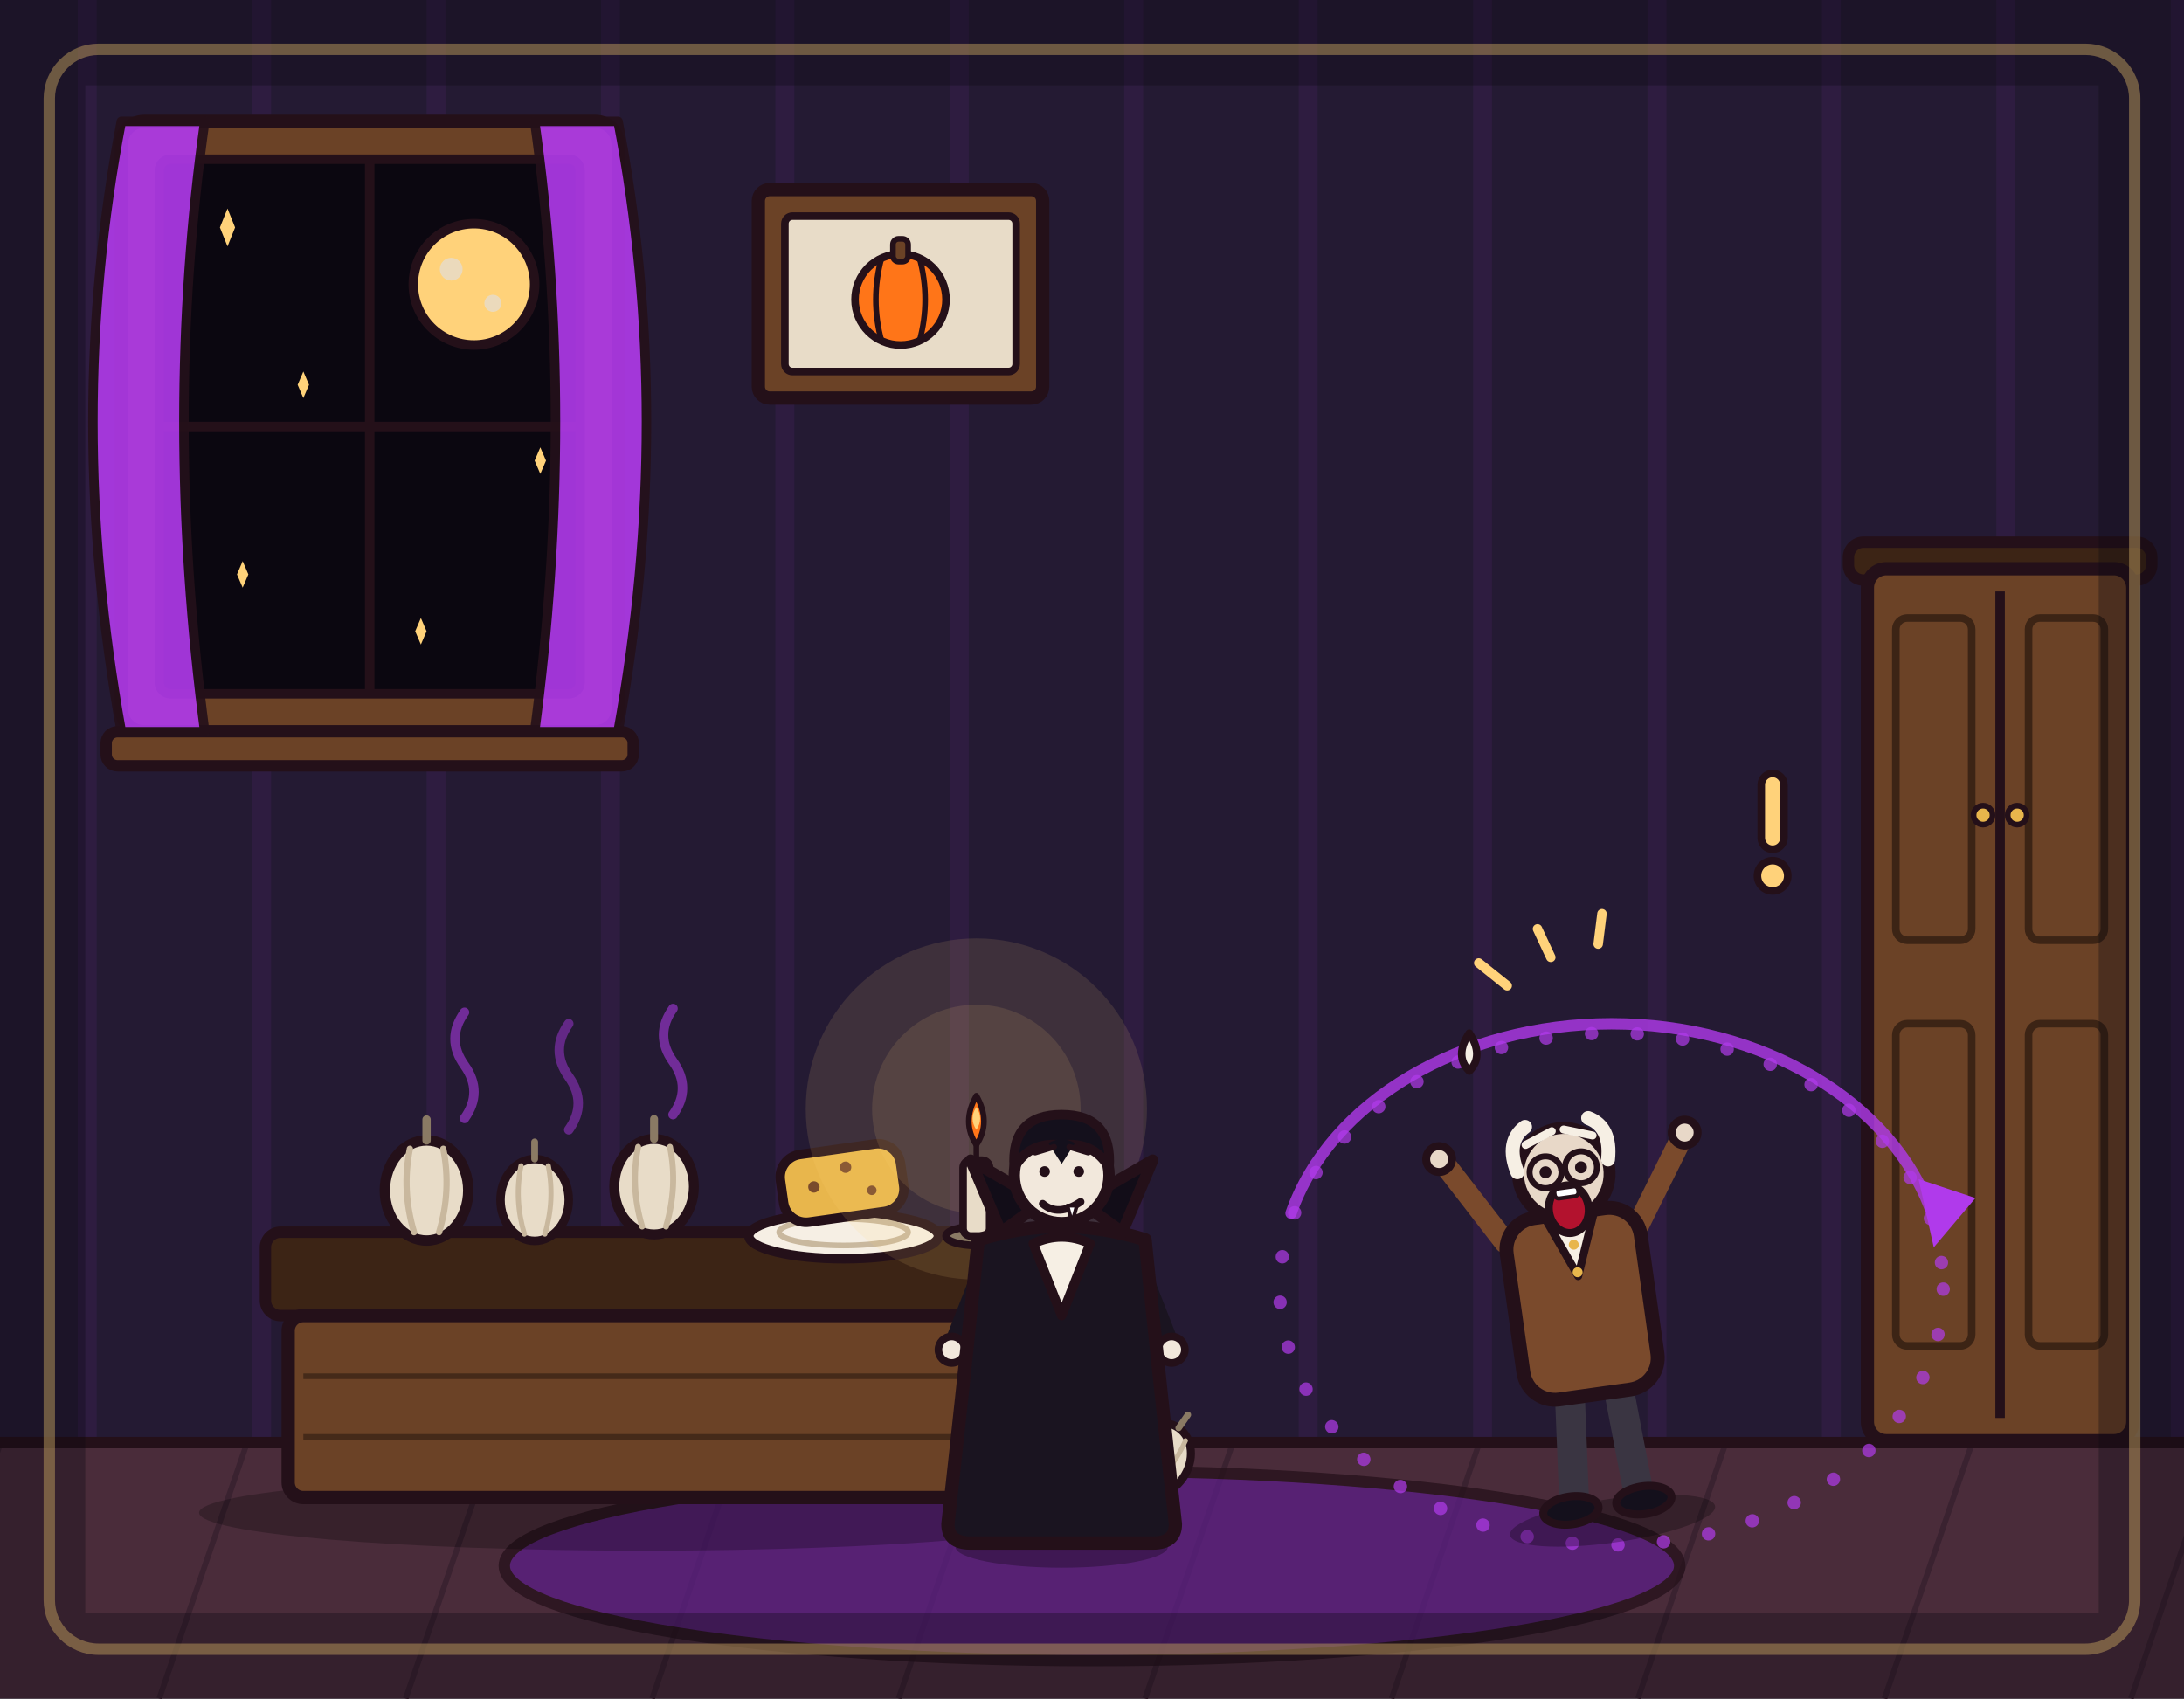
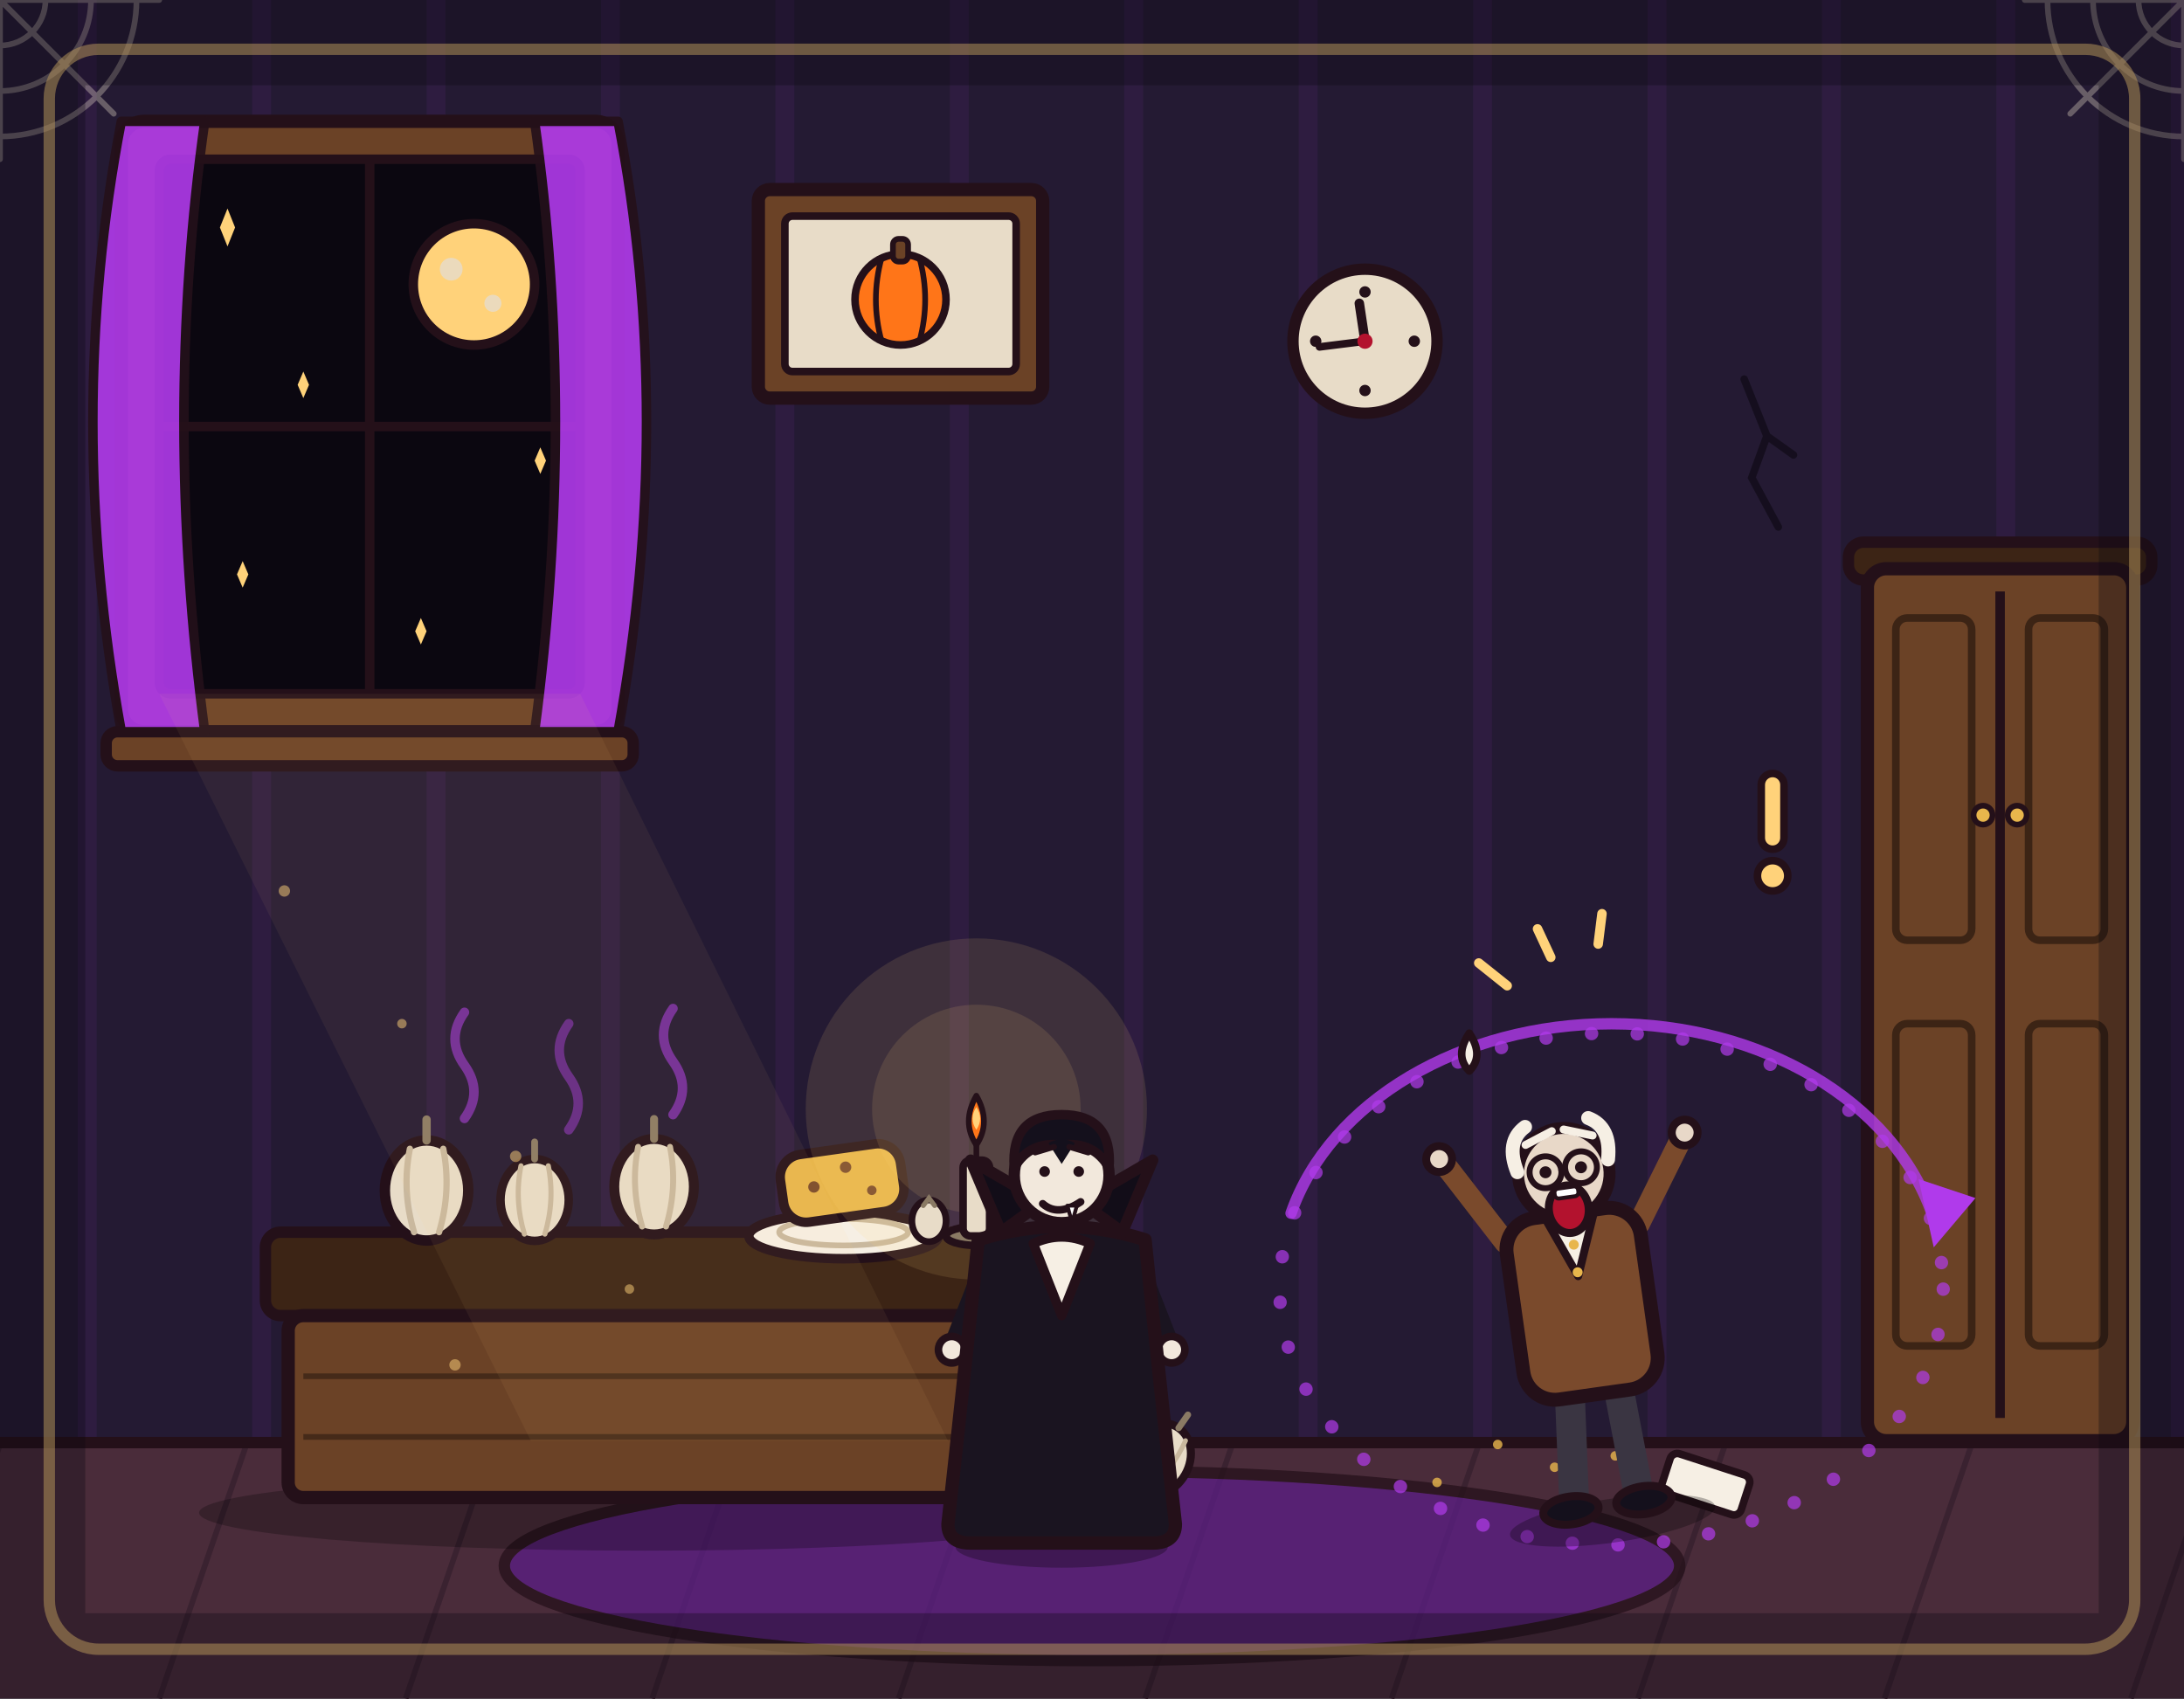
<svg xmlns="http://www.w3.org/2000/svg" viewBox="0 0 1152 896" width="1152" height="896">
  <rect x="0" y="0" width="1152" height="896" fill="#241a33" />
  <path d="M46 0V762M138 0V762M230 0V762M322 0V762M414 0V762M506 0V762M598 0V762M690 0V762M782 0V762M874 0V762M966 0V762M1058 0V762M1150 0V762" stroke="#b03aeb" stroke-width="10" opacity=".07" fill="none" />
  <g>
    <rect x="64" y="64" width="262" height="322" rx="12" fill="#6b4226" stroke="#241019" stroke-width="7" stroke-linejoin="round" />
    <rect x="84" y="84" width="222" height="282" rx="6" fill="#0b0710" stroke="#241019" stroke-width="5" stroke-linejoin="round" />
    <circle cx="250" cy="150" r="32" fill="#ffd27a" stroke="#241019" stroke-width="5" />
    <circle cx="238" cy="142" r="6" fill="#e8dcc8" opacity=".85" />
    <circle cx="260" cy="160" r="4.5" fill="#e8dcc8" opacity=".85" />
    <path d="M120 110 L124 120 L120 130 L116 120 Z" fill="#ffd27a" />
    <path d="M160 196 L163 203 L160 210 L157 203 Z" fill="#ffd27a" />
    <path d="M285 236 L288 243 L285 250 L282 243 Z" fill="#ffd27a" />
    <path d="M128 296 L131 303 L128 310 L125 303 Z" fill="#ffd27a" />
    <path d="M222 326 L225 333 L222 340 L219 333 Z" fill="#ffd27a" />
    <line x1="195" y1="84" x2="195" y2="366" stroke="#241019" stroke-width="5" />
    <line x1="84" y1="225" x2="306" y2="225" stroke="#241019" stroke-width="5" />
    <rect x="56" y="386" width="278" height="18" rx="6" fill="#6b4226" stroke="#241019" stroke-width="6" stroke-linejoin="round" />
    <path d="M64 64 Q34 220 64 386 L108 386 Q86 220 108 64 Z" fill="#b03aeb" opacity=".9" stroke="#241019" stroke-width="5" stroke-linejoin="round" />
    <path d="M326 64 Q356 220 326 386 L282 386 Q304 220 282 64 Z" fill="#b03aeb" opacity=".9" stroke="#241019" stroke-width="5" stroke-linejoin="round" />
  </g>
  <g>
    <rect x="400" y="100" width="150" height="110" rx="6" fill="#6b4226" stroke="#241019" stroke-width="7" stroke-linejoin="round" />
    <rect x="414" y="114" width="122" height="82" rx="4" fill="#e8dcc8" stroke="#241019" stroke-width="4" />
    <circle cx="475" cy="158" r="24" fill="#ff7518" stroke="#241019" stroke-width="4" />
    <path d="M465 136 Q459 158 465 180" fill="none" stroke="#241019" stroke-width="3" />
    <path d="M485 136 Q491 158 485 180" fill="none" stroke="#241019" stroke-width="3" />
    <rect x="471" y="126" width="8" height="12" rx="3" fill="#6b4226" stroke="#241019" stroke-width="3" />
  </g>
  <g>
    <rect x="975" y="286" width="160" height="20" rx="8" fill="#3c2415" stroke="#241019" stroke-width="6" stroke-linejoin="round" />
    <rect x="985" y="300" width="140" height="460" rx="10" fill="#6b4226" stroke="#241019" stroke-width="7" stroke-linejoin="round" />
    <line x1="1055" y1="312" x2="1055" y2="748" stroke="#241019" stroke-width="5" />
    <rect x="1000" y="326" width="40" height="170" rx="6" fill="none" stroke="#3c2415" stroke-width="4" />
    <rect x="1070" y="326" width="40" height="170" rx="6" fill="none" stroke="#3c2415" stroke-width="4" />
    <rect x="1000" y="540" width="40" height="170" rx="6" fill="none" stroke="#3c2415" stroke-width="4" />
    <rect x="1070" y="540" width="40" height="170" rx="6" fill="none" stroke="#3c2415" stroke-width="4" />
    <circle cx="1046" cy="430" r="5" fill="#e8b64c" stroke="#241019" stroke-width="3" />
    <circle cx="1064" cy="430" r="5" fill="#e8b64c" stroke="#241019" stroke-width="3" />
    <rect x="995" y="760" width="20" height="26" rx="4" fill="#3c2415" stroke="#241019" stroke-width="5" />
    <rect x="1095" y="760" width="20" height="26" rx="4" fill="#3c2415" stroke="#241019" stroke-width="5" />
  </g>
  <rect x="0" y="760" width="1152" height="136" fill="#4a2c3a" />
  <path d="M0 762 L-46 896M130 762 L84 896M260 762 L214 896M390 762 L344 896M520 762 L474 896M650 762 L604 896M780 762 L734 896M910 762 L864 896M1040 762 L994 896M1170 762 L1124 896" stroke="#3a2230" stroke-width="3" fill="none" />
  <line x1="0" y1="761" x2="1152" y2="761" stroke="#241019" stroke-width="6" stroke-linecap="round" />
  <ellipse cx="576" cy="826" rx="310" ry="50" fill="#5b1e86" stroke="#241019" stroke-width="6" stroke-linejoin="round" opacity="0.75" />
  <ellipse cx="340" cy="798" rx="235" ry="20" fill="#000000" opacity="0.25" />
  <rect x="140" y="650" width="400" height="44" rx="8" fill="#3c2415" stroke="#241019" stroke-width="6" stroke-linejoin="round" />
  <rect x="152" y="694" width="376" height="96" rx="8" fill="#6b4226" stroke="#241019" stroke-width="7" stroke-linejoin="round" />
  <path d="M160 726 L520 726M160 758 L520 758" stroke="#3c2415" stroke-width="3" opacity=".8" fill="none" />
  <g transform="translate(225 628) scale(1.1)">
    <ellipse cx="0" cy="0" rx="20" ry="24" fill="#e8dcc8" stroke="#241019" stroke-width="5" stroke-linejoin="round" />
    <path d="M0 -24 L0 -34" fill="none" stroke="#8a7a64" stroke-width="4" stroke-linecap="round" />
    <path d="M-8 -20 Q-12 0 -6 20" fill="none" stroke="#c9b89e" stroke-width="3" stroke-linecap="round" />
    <path d="M8 -20 Q12 0 6 20" fill="none" stroke="#c9b89e" stroke-width="3" stroke-linecap="round" />
  </g>
  <g transform="translate(282 633) scale(0.9)">
    <ellipse cx="0" cy="0" rx="20" ry="24" fill="#e8dcc8" stroke="#241019" stroke-width="5" stroke-linejoin="round" />
    <path d="M0 -24 L0 -34" fill="none" stroke="#8a7a64" stroke-width="4" stroke-linecap="round" />
    <path d="M-8 -20 Q-12 0 -6 20" fill="none" stroke="#c9b89e" stroke-width="3" stroke-linecap="round" />
    <path d="M8 -20 Q12 0 6 20" fill="none" stroke="#c9b89e" stroke-width="3" stroke-linecap="round" />
  </g>
  <g transform="translate(345 626) scale(1.05)">
    <ellipse cx="0" cy="0" rx="20" ry="24" fill="#e8dcc8" stroke="#241019" stroke-width="5" stroke-linejoin="round" />
    <path d="M0 -24 L0 -34" fill="none" stroke="#8a7a64" stroke-width="4" stroke-linecap="round" />
    <path d="M-8 -20 Q-12 0 -6 20" fill="none" stroke="#c9b89e" stroke-width="3" stroke-linecap="round" />
    <path d="M8 -20 Q12 0 6 20" fill="none" stroke="#c9b89e" stroke-width="3" stroke-linecap="round" />
  </g>
  <ellipse cx="445" cy="652" rx="50" ry="12" fill="#f6efe4" stroke="#241019" stroke-width="5" />
  <ellipse cx="445" cy="650" rx="34" ry="7" fill="none" stroke="#c9b89e" stroke-width="3" />
  <g transform="rotate(-8 445 630)">
    <rect x="413" y="606" width="64" height="36" rx="12" fill="#e8b64c" stroke="#241019" stroke-width="5" stroke-linejoin="round" />
    <circle cx="430" cy="624" r="3" fill="#7a4a2c" />
    <circle cx="448" cy="616" r="3" fill="#7a4a2c" />
    <circle cx="460" cy="630" r="2.5" fill="#7a4a2c" />
  </g>
  <circle cx="515" cy="585" r="90" fill="#ffd27a" opacity="0.12" />
  <circle cx="515" cy="585" r="55" fill="#ffd27a" opacity="0.12" />
  <ellipse cx="515" cy="652" rx="16" ry="5" fill="#8a7a64" stroke="#241019" stroke-width="4" />
  <rect x="508" y="612" width="14" height="40" rx="4" fill="#e8dcc8" stroke="#241019" stroke-width="4" />
  <line x1="515" y1="612" x2="515" y2="604" stroke="#241019" stroke-width="3" stroke-linecap="round" />
  <path d="M515 604 Q507 592 515 578 Q523 592 515 604 Z" fill="#ff7518" stroke="#241019" stroke-width="3" stroke-linejoin="round" />
  <path d="M515 596 Q511 590 515 584 Q519 590 515 596 Z" fill="#ffd27a" />
  <path d="M245 590 q10 -14 0 -28 q-10 -14 0 -28" fill="none" stroke="#b03aeb" stroke-width="5" stroke-linecap="round" opacity=".55" />
  <path d="M300 596 q10 -14 0 -28 q-10 -14 0 -28" fill="none" stroke="#b03aeb" stroke-width="5" stroke-linecap="round" opacity=".45" />
  <path d="M355 588 q10 -14 0 -28 q-10 -14 0 -28" fill="none" stroke="#b03aeb" stroke-width="5" stroke-linecap="round" opacity=".55" />
  <g transform="translate(610 770) rotate(35) scale(0.85)">
    <ellipse cx="0" cy="0" rx="20" ry="24" fill="#e8dcc8" stroke="#241019" stroke-width="5" stroke-linejoin="round" />
    <path d="M0 -24 L0 -34" fill="none" stroke="#8a7a64" stroke-width="4" stroke-linecap="round" />
    <path d="M-8 -20 Q-12 0 -6 20" fill="none" stroke="#c9b89e" stroke-width="3" stroke-linecap="round" />
    <path d="M8 -20 Q12 0 6 20" fill="none" stroke="#c9b89e" stroke-width="3" stroke-linecap="round" />
  </g>
+   <g transform="translate(720 180)">
+     <circle cx="0" cy="0" r="38" fill="#e8dcc8" stroke="#241019" stroke-width="6" />
+     <circle cx="0" cy="-26" r="3" fill="#241019" />
+     <circle cx="26" cy="0" r="3" fill="#241019" />
+     <circle cx="0" cy="26" r="3" fill="#241019" />
+     <circle cx="-26" cy="0" r="3" fill="#241019" />
+     <line x1="0" y1="0" x2="-3" y2="-20" stroke="#241019" stroke-width="5" stroke-linecap="round" />
+     <line x1="0" y1="0" x2="-24" y2="3" stroke="#241019" stroke-width="4" stroke-linecap="round" />
+     <circle cx="0" cy="0" r="4" fill="#b3122e" />
+   </g>
+   <g fill="none" stroke="#e8dcc8" stroke-width="3" opacity=".35" stroke-linecap="round">
+     <path d="M0 0 L84 0 M0 0 L0 84 M0 0 L60 60" />
+     <path d="M24 0 A24 24 0 0 1 0 24 M48 0 A48 48 0 0 1 0 48 M72 0 A72 72 0 0 1 0 72" />
+   </g>
+   <g fill="none" stroke="#e8dcc8" stroke-width="3" opacity=".35" stroke-linecap="round" transform="translate(1152 0) scale(-1 1)">
+     <path d="M0 0 L84 0 M0 0 L0 84 M0 0 L60 60" />
+     <path d="M24 0 A24 24 0 0 1 0 24 M48 0 A48 48 0 0 1 0 48 M72 0 A72 72 0 0 1 0 72" />
+   </g>
+   <path d="M920 200 L932 230 L924 252 L938 278 M932 230 L946 240" fill="none" stroke="#0b0710" stroke-width="4" opacity=".6" stroke-linecap="round" />
+   <polygon points="84,366 306,366 500,760 280,760" fill="#ffd27a" opacity=".06" />
+   <g fill="#ffd27a" opacity=".5">
+     <circle cx="150" cy="470" r="3" />
+     <circle cx="212" cy="540" r="2.5" />
+     <circle cx="272" cy="610" r="3" />
+     <circle cx="332" cy="680" r="2.5" />
+     <circle cx="240" cy="720" r="3" />
+   </g>
+   <ellipse cx="490" cy="644" rx="9" ry="11" fill="#e8dcc8" stroke="#241019" stroke-width="3.5" />
+   <path d="M487 636 L490 632 L493 636" fill="none" stroke="#8a7a64" stroke-width="2.5" stroke-linecap="round" />
+   <g fill="#e8b64c" opacity=".8">
+     <circle cx="790" cy="762" r="2.5" />
+     <circle cx="820" cy="774" r="2.5" />
+     <circle cx="758" cy="782" r="2.5" />
+     <circle cx="852" cy="768" r="2.5" />
+   </g>
+   <g transform="rotate(18 900 782)">
+     <rect x="878" y="772" width="44" height="22" rx="4" fill="#f6efe4" stroke="#241019" stroke-width="4" />
+   </g>
  <g transform="translate(560 812)">
    <ellipse cx="0" cy="4" rx="56" ry="11" fill="#000000" opacity="0.28" />
    <path d="M-12 -62 L-16 -6" fill="none" stroke="#241a2e" stroke-width="15" stroke-linecap="round" />
    <path d="M12 -62 L16 -6" fill="none" stroke="#241a2e" stroke-width="15" stroke-linecap="round" />
    <ellipse cx="-18" cy="-4" rx="15" ry="7" fill="#14101c" stroke="#241019" stroke-width="4" stroke-linejoin="round" />
    <ellipse cx="18" cy="-4" rx="15" ry="7" fill="#14101c" stroke="#241019" stroke-width="4" stroke-linejoin="round" />
    <path d="M-38 -150 L-56 -104" fill="none" stroke="#1a1420" stroke-width="11" stroke-linecap="round" />
    <circle cx="-58" cy="-100" r="7" fill="#f2e8dc" stroke="#241019" stroke-width="4" stroke-linejoin="round" />
    <path d="M38 -150 L56 -104" fill="none" stroke="#1a1420" stroke-width="11" stroke-linecap="round" />
    <circle cx="58" cy="-100" r="7" fill="#f2e8dc" stroke="#241019" stroke-width="4" stroke-linejoin="round" />
    <path d="M-44 -158 Q-52 -80 -60 -8 Q-60 2 -48 2 L48 2 Q60 2 60 -8 Q52 -80 44 -158 Q0 -172 -44 -158 Z" fill="#1a1420" stroke="#241019" stroke-width="7" stroke-linejoin="round" />
    <path d="M-32 -162 L-48 -200 L-10 -178 Z" fill="#120d18" stroke="#241019" stroke-width="6" stroke-linejoin="round" />
    <path d="M32 -162 L48 -200 L10 -178 Z" fill="#120d18" stroke="#241019" stroke-width="6" stroke-linejoin="round" />
    <path d="M-15 -156 L0 -118 L15 -156 Q0 -163 -15 -156 Z" fill="#f6efe4" stroke="#241019" stroke-width="5" stroke-linejoin="round" />
    <circle cx="0" cy="-192" r="25" fill="#f2e8dc" stroke="#241019" stroke-width="6" stroke-linejoin="round" />
    <path d="M-25 -196 Q-27 -224 0 -224 Q27 -224 25 -196 Q17 -210 0 -208 Q-17 -210 -25 -196 Z" fill="#14101c" stroke="#241019" stroke-width="5" stroke-linejoin="round" />
    <path d="M-7 -209 L0 -198 L7 -209 Q0 -213 -7 -209 Z" fill="#14101c" />
    <path d="M-14 -204 L-4 -207" fill="none" stroke="#241019" stroke-width="3" stroke-linecap="round" />
    <path d="M14 -204 L4 -207" fill="none" stroke="#241019" stroke-width="3" stroke-linecap="round" />
    <circle cx="-9" cy="-194" r="2.8" fill="#241019" />
    <circle cx="9" cy="-194" r="2.8" fill="#241019" />
    <path d="M-10 -177 Q-2 -170 10 -178" fill="none" stroke="#241019" stroke-width="4" stroke-linecap="round" />
    <path d="M3 -176 L8 -176 L5.5 -167 Z" fill="#ffffff" stroke="#241019" stroke-width="2" stroke-linejoin="round" />
  </g>
  <ellipse cx="850" cy="680" rx="175" ry="135" fill="none" stroke="#b03aeb" stroke-width="7" stroke-linecap="round" stroke-dasharray="0.1 24" opacity="0.7" />
  <path d="M681 640 A175 135 0 0 1 1019 640" fill="none" stroke="#b03aeb" stroke-width="6" stroke-linecap="round" opacity=".8" />
  <polygon points="1012,622 1042,632 1020,658" fill="#b03aeb" />
  <g transform="translate(850 798) rotate(-8) scale(1.05)">
    <ellipse cx="0" cy="4" rx="52" ry="11" fill="#000000" opacity="0.28" />
    <path d="M-12 -66 L-18 -6" fill="none" stroke="#3a3542" stroke-width="15" stroke-linecap="round" />
    <path d="M12 -66 L15 -6" fill="none" stroke="#3a3542" stroke-width="15" stroke-linecap="round" />
    <ellipse cx="-20" cy="-4" rx="14" ry="7" fill="#14101c" stroke="#241019" stroke-width="4" stroke-linejoin="round" />
    <ellipse cx="17" cy="-4" rx="14" ry="7" fill="#14101c" stroke="#241019" stroke-width="4" stroke-linejoin="round" />
    <path d="M-34 -142 L-58 -184" fill="none" stroke="#7a4a2c" stroke-width="11" stroke-linecap="round" />
    <circle cx="-61" cy="-188" r="6.5" fill="#e8d8c8" stroke="#241019" stroke-width="4" stroke-linejoin="round" />
    <path d="M34 -142 L60 -180" fill="none" stroke="#7a4a2c" stroke-width="11" stroke-linecap="round" />
    <circle cx="63" cy="-184" r="6.5" fill="#e8d8c8" stroke="#241019" stroke-width="4" stroke-linejoin="round" />
    <rect x="-34" y="-152" width="68" height="92" rx="16" fill="#7a4a2c" stroke="#241019" stroke-width="7" stroke-linejoin="round" />
    <path d="M-12 -150 L0 -120 L12 -150 Z" fill="#f6efe4" stroke="#241019" stroke-width="4" stroke-linejoin="round" />
    <circle cx="0" cy="-136" r="2.5" fill="#e8b64c" />
    <circle cx="0" cy="-122" r="2.5" fill="#e8b64c" />
    <circle cx="0" cy="-172" r="23" fill="#e8d8c8" stroke="#241019" stroke-width="6" stroke-linejoin="round" />
    <path d="M-23 -176 Q-27 -192 -16 -198" fill="none" stroke="#f6efe4" stroke-width="7" stroke-linecap="round" />
    <path d="M23 -176 Q27 -192 16 -198" fill="none" stroke="#f6efe4" stroke-width="7" stroke-linecap="round" />
    <path d="M-17 -189 L-3 -194" fill="none" stroke="#f6efe4" stroke-width="4" stroke-linecap="round" />
    <path d="M17 -189 L3 -194" fill="none" stroke="#f6efe4" stroke-width="4" stroke-linecap="round" />
    <circle cx="-9" cy="-174" r="8" fill="none" stroke="#241019" stroke-width="3" />
    <circle cx="9" cy="-174" r="8" fill="none" stroke="#241019" stroke-width="3" />
    <line x1="-1" y1="-174" x2="1" y2="-174" stroke="#241019" stroke-width="3" stroke-linecap="round" />
    <circle cx="-9" cy="-174" r="3" fill="#241019" />
    <circle cx="9" cy="-174" r="3" fill="#241019" />
    <ellipse cx="0" cy="-154" rx="10" ry="12" fill="#b3122e" stroke="#241019" stroke-width="4" stroke-linejoin="round" />
    <rect x="-6" y="-165" width="12" height="5" rx="2" fill="#ffffff" stroke="#241019" stroke-width="2" />
  </g>
  <path d="M795 520 L780 508M818 505 L811 490M843 498 L845 482" stroke="#ffd27a" stroke-width="5" stroke-linecap="round" fill="none" />
  <path d="M775 545 Q767 557 775 565 Q783 557 775 545 Z" fill="#f6efe4" stroke="#241019" stroke-width="4" stroke-linejoin="round" />
  <g>
    <rect x="929" y="408" width="12" height="40" rx="6" fill="#ffd27a" stroke="#241019" stroke-width="4" stroke-linejoin="round" />
    <circle cx="935" cy="462" r="8" fill="#ffd27a" stroke="#241019" stroke-width="4" />
  </g>
  <rect x="26" y="26" width="1100" height="844" rx="26" fill="none" stroke="#ffd27a" stroke-width="6" opacity="0.55" />
  <rect x="0" y="0" width="1152" height="896" fill="none" stroke="#0b0710" stroke-width="90" opacity="0.32" />
</svg>
